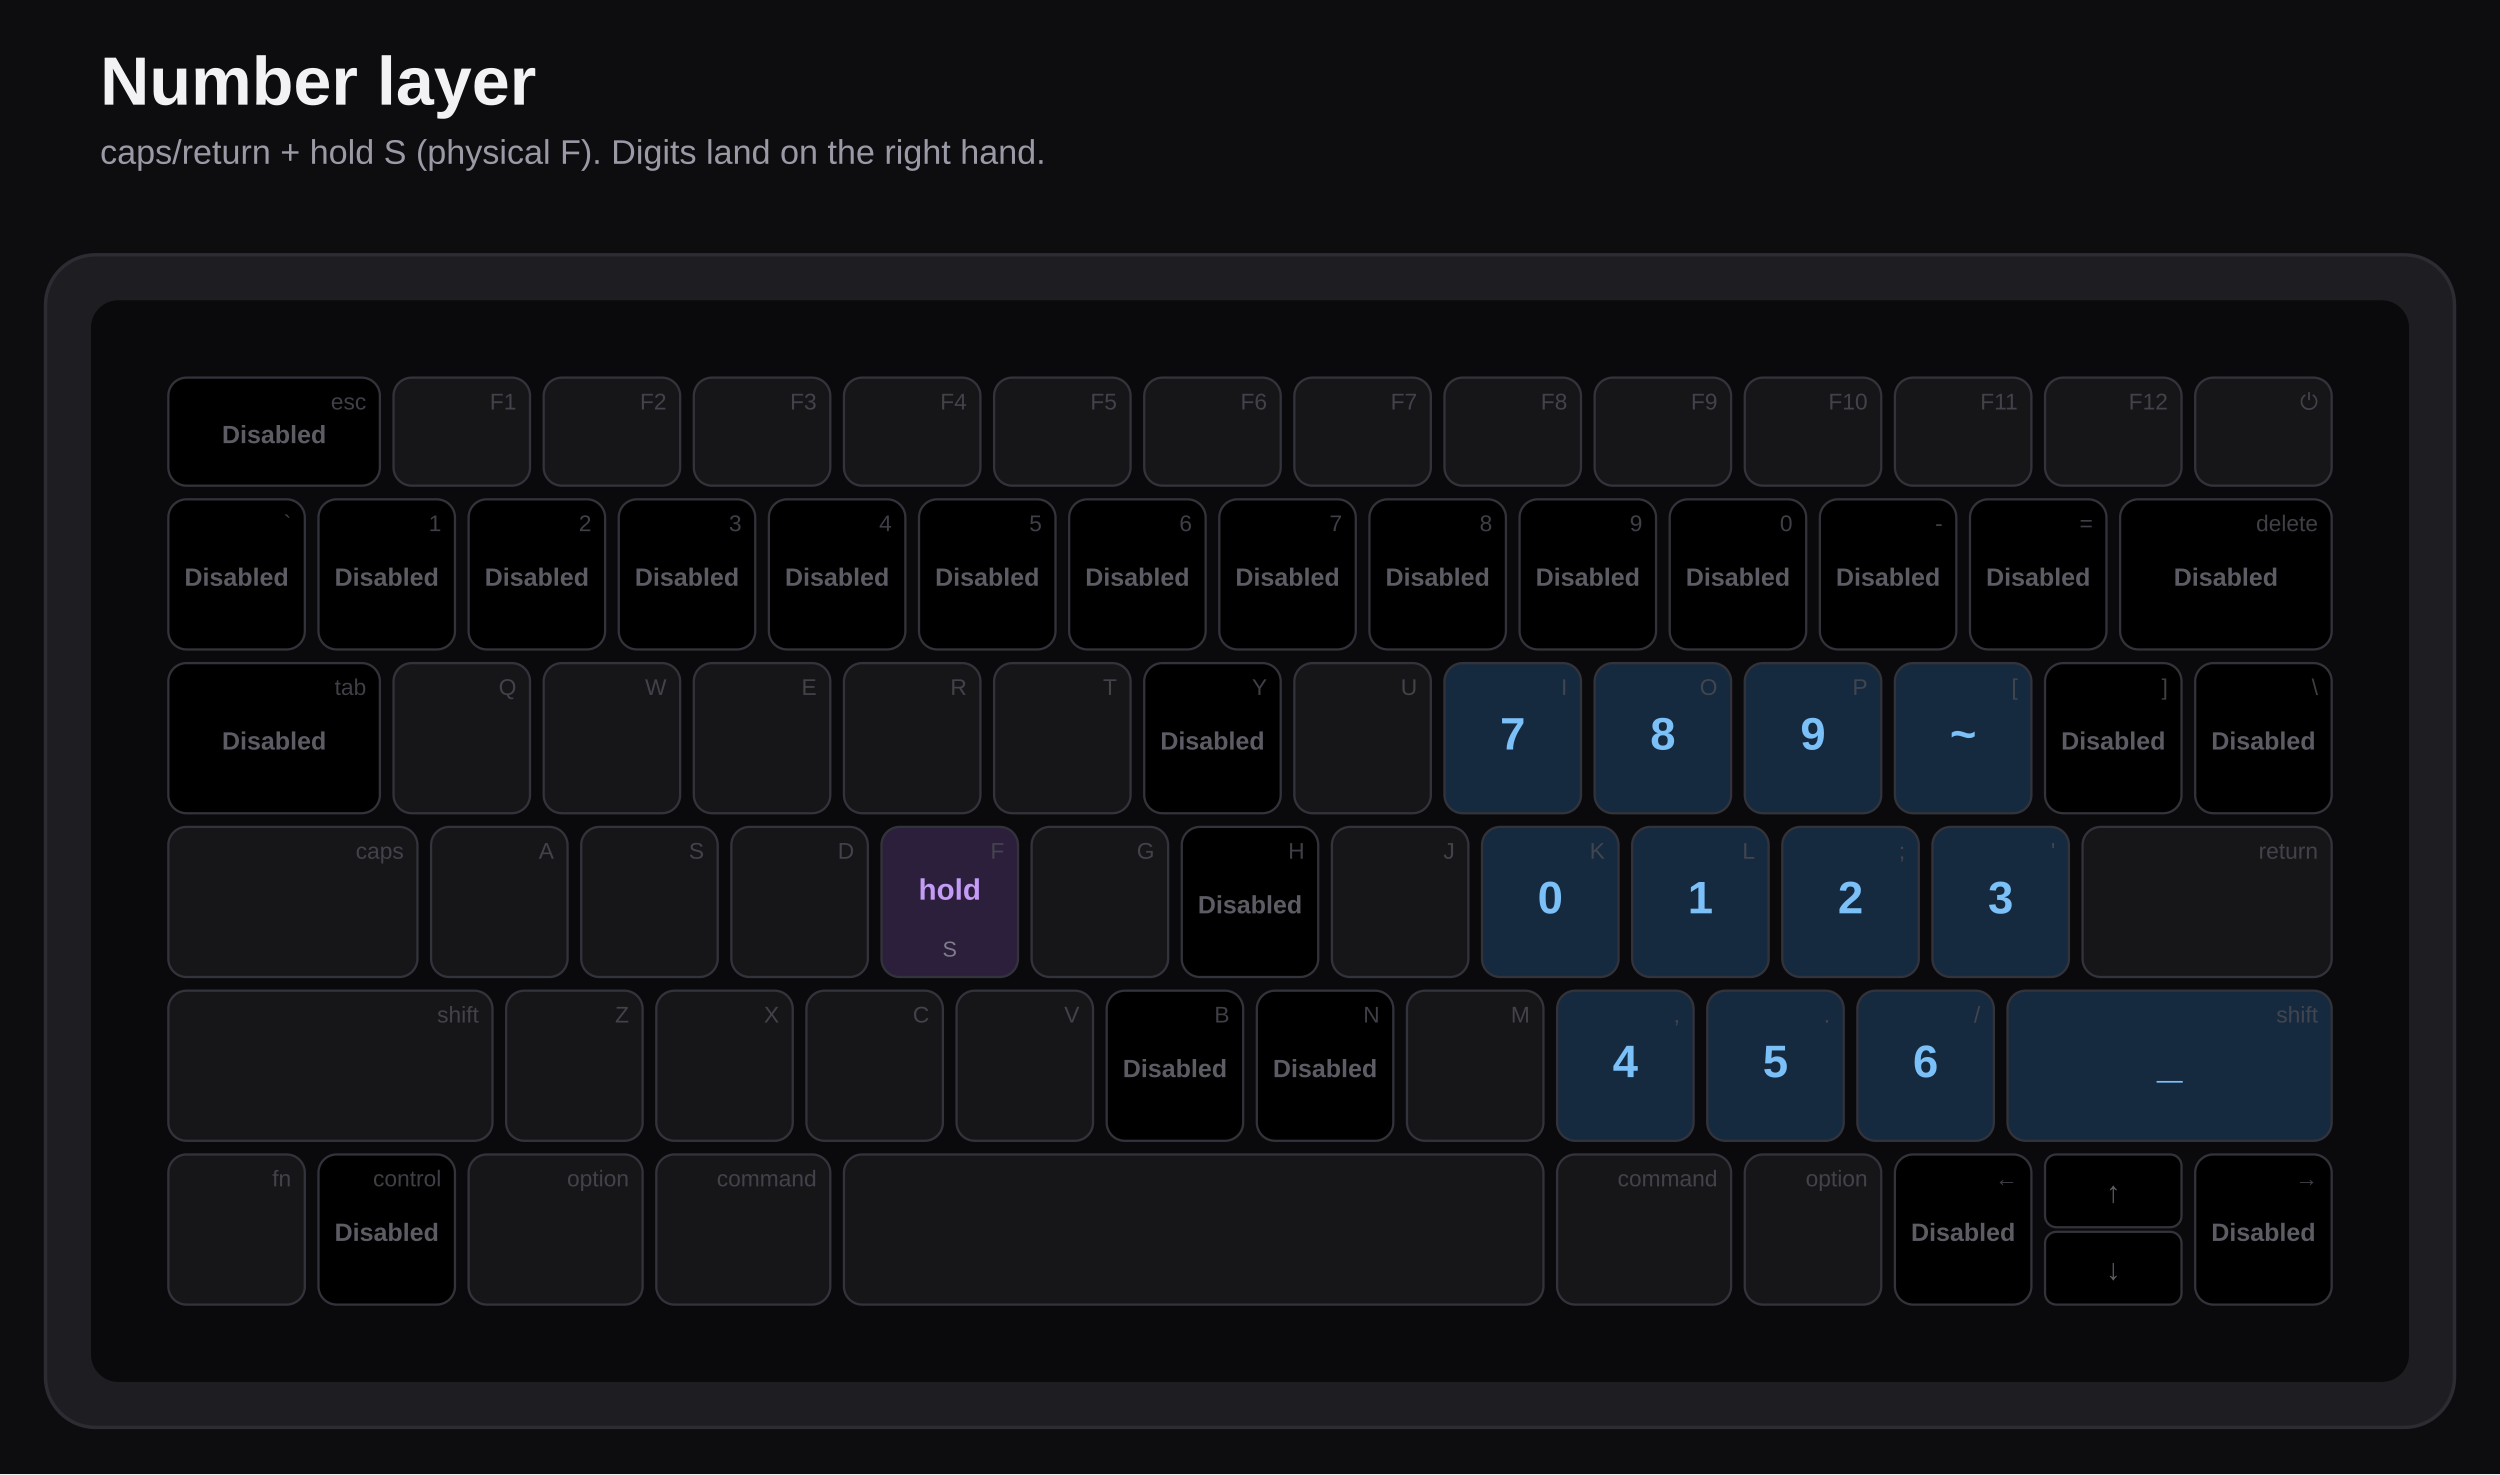
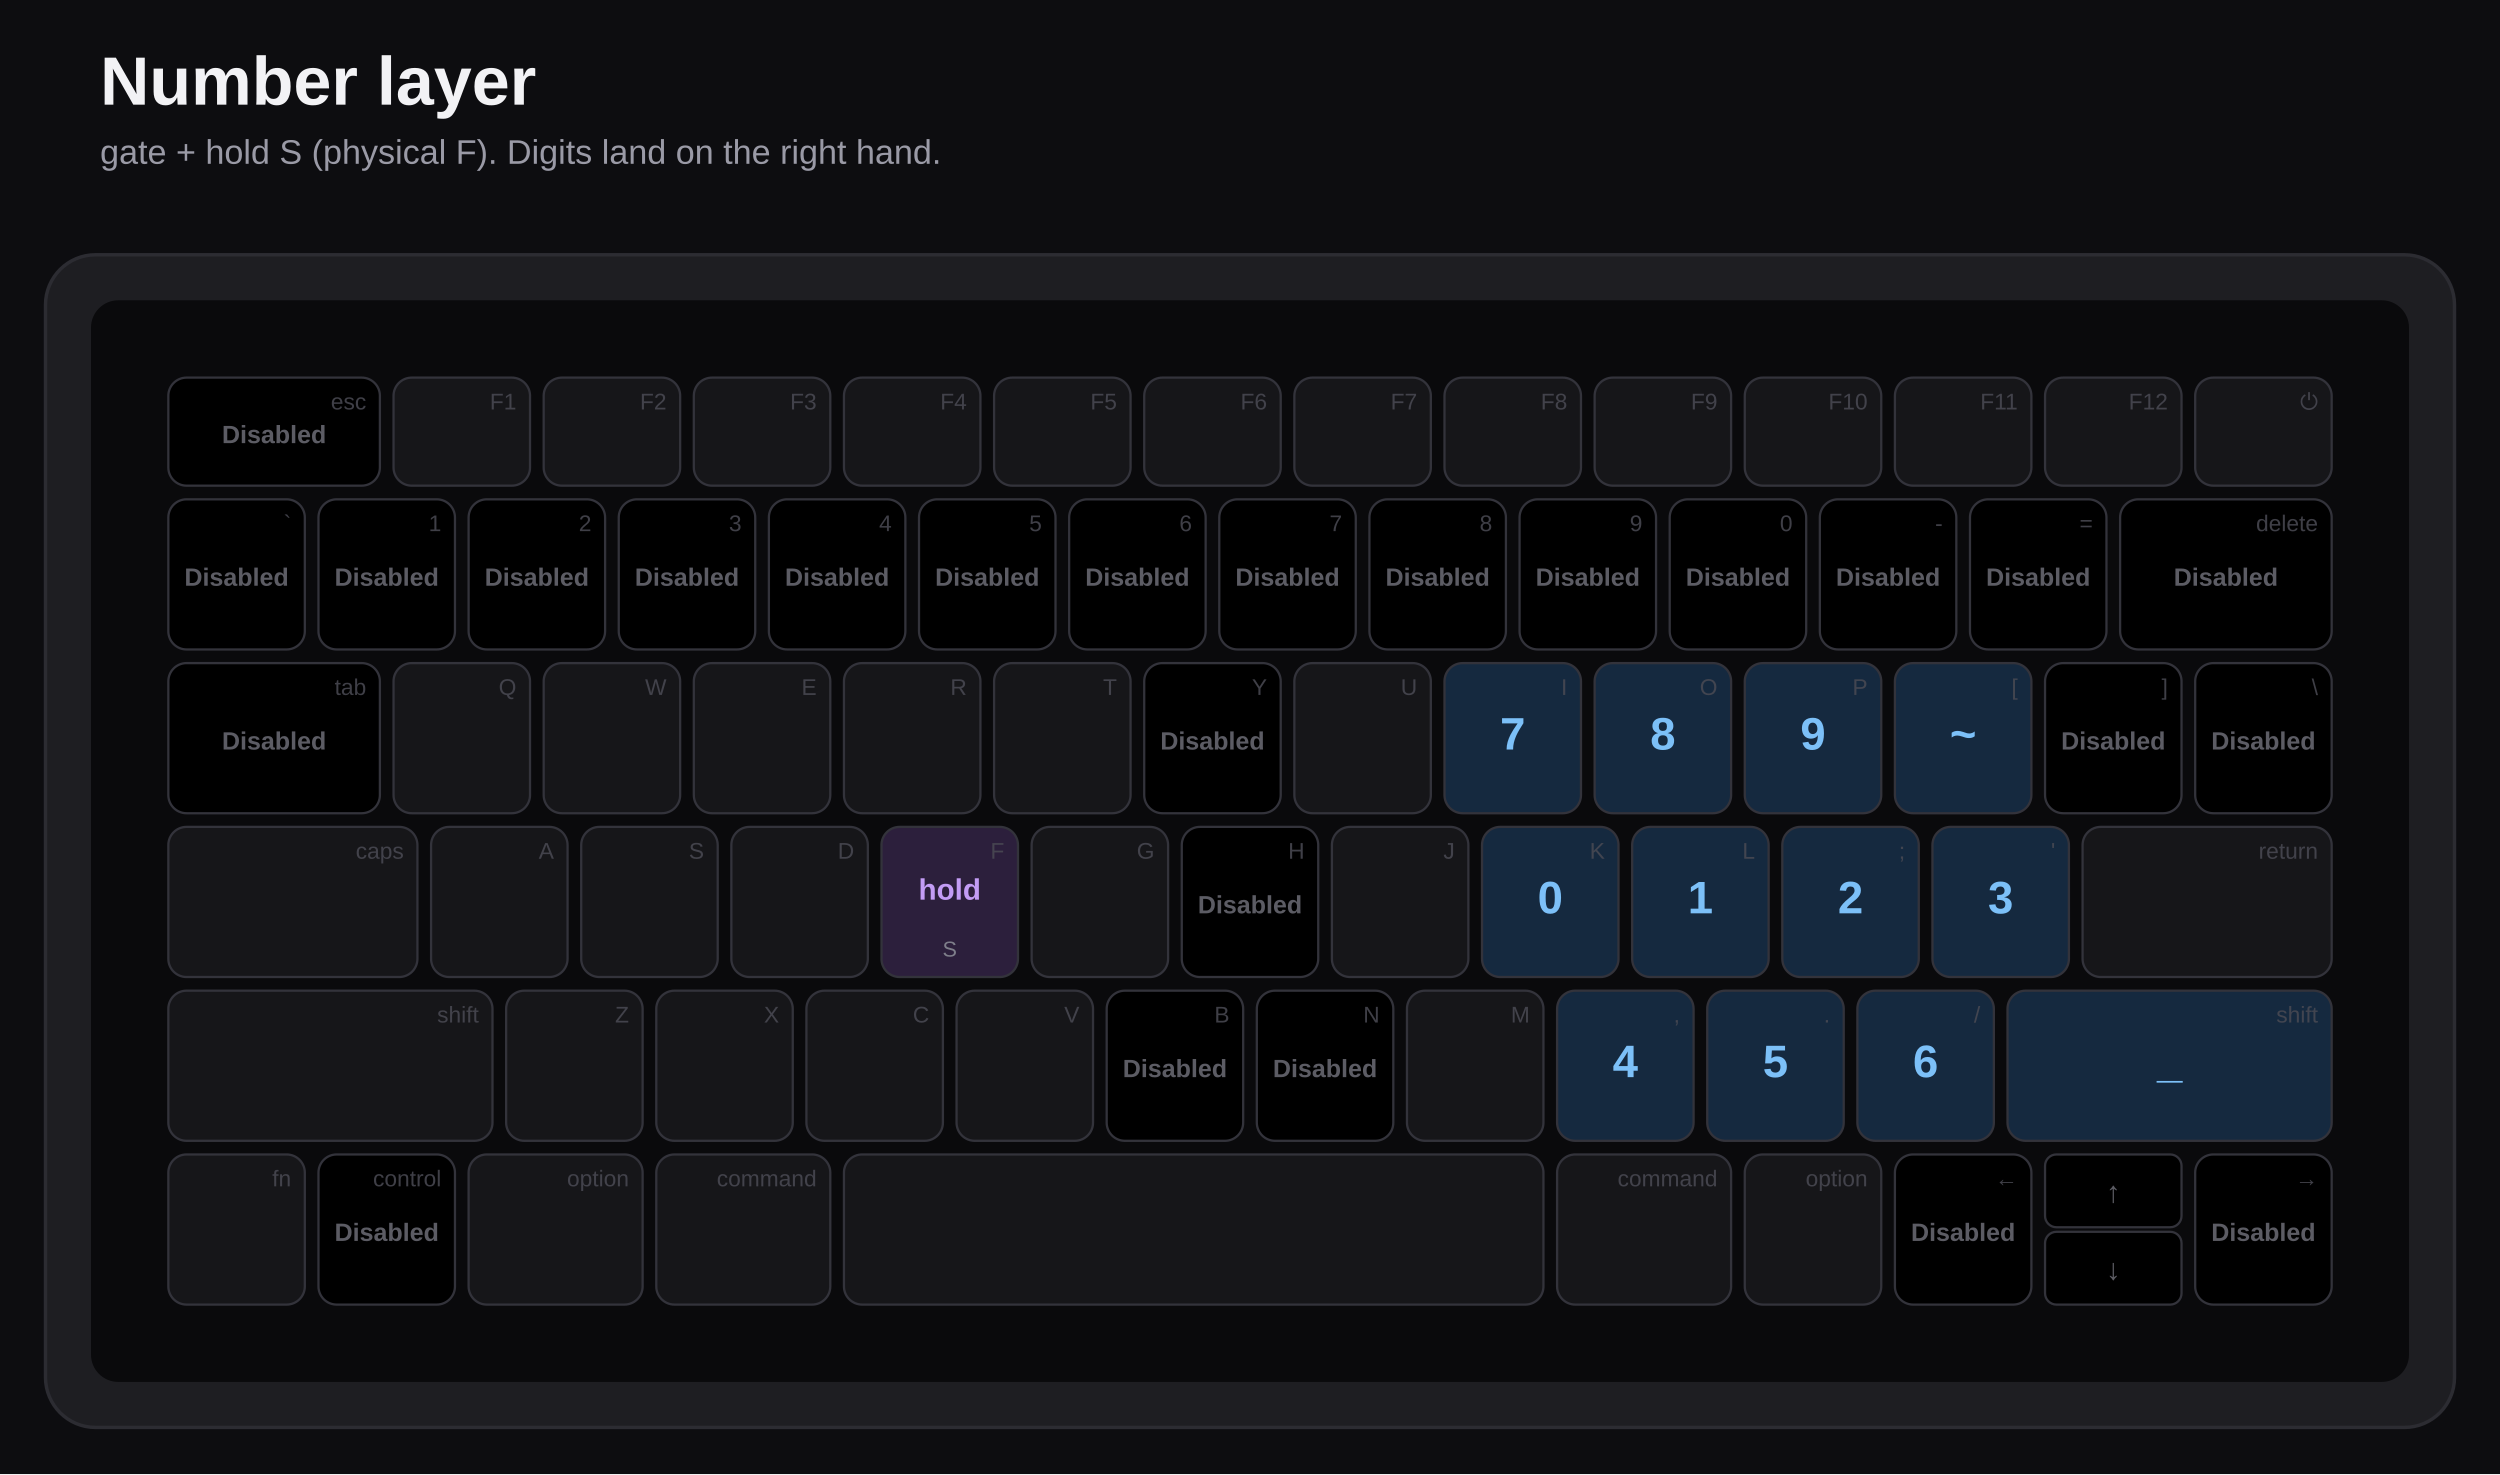
<svg xmlns="http://www.w3.org/2000/svg" width="1099" height="648" viewBox="0 0 1099 648" role="img" aria-label="Number layer layer of the splitmac">
  <rect width="1099" height="648" fill="#0d0d10" />
  <text x="44.0" y="46.0" fill="#f2f2f5" font-size="30" font-weight="700" text-anchor="start" opacity="1.0" font-family="-apple-system, BlinkMacSystemFont, 'SF Pro Text', 'Helvetica Neue', Arial, sans-serif">Number layer</text>
-   <text x="44.0" y="72.0" fill="#9a9aa6" font-size="15" font-weight="400" text-anchor="start" opacity="1.0" font-family="-apple-system, BlinkMacSystemFont, 'SF Pro Text', 'Helvetica Neue', Arial, sans-serif">caps/return + hold S (physical F). Digits land on the right hand.</text>
+   <text x="44.0" y="72.0" fill="#9a9aa6" font-size="15" font-weight="400" text-anchor="start" opacity="1.0" font-family="-apple-system, BlinkMacSystemFont, 'SF Pro Text', 'Helvetica Neue', Arial, sans-serif">gate + hold S (physical F). Digits land on the right hand.</text>
  <rect x="20.0" y="112.0" width="1059.0" height="515.5" rx="22" fill="#1e1e22" stroke="#2c2c32" stroke-width="1.5" />
  <rect x="40.0" y="132.0" width="1019.0" height="475.5" rx="12" fill="#0a0a0c" />
  <rect x="74.0" y="166.0" width="93.0" height="47.5" rx="8" fill="#000000" stroke="#33333b" stroke-width="1" />
  <text x="161.0" y="180.0" fill="#4a4a53" font-size="10" font-weight="500" text-anchor="end" opacity="0.85" font-family="-apple-system, BlinkMacSystemFont, 'SF Pro Text', 'Helvetica Neue', Arial, sans-serif">esc</text>
  <text x="120.5" y="194.8" fill="#5c5c64" font-size="11" font-weight="600" text-anchor="middle" opacity="1.0" font-family="-apple-system, BlinkMacSystemFont, 'SF Pro Text', 'Helvetica Neue', Arial, sans-serif">Disabled</text>
  <rect x="173.0" y="166.0" width="60.0" height="47.5" rx="8" fill="#161619" stroke="#33333b" stroke-width="1" />
  <text x="227.0" y="180.0" fill="#4a4a53" font-size="10" font-weight="500" text-anchor="end" opacity="0.85" font-family="-apple-system, BlinkMacSystemFont, 'SF Pro Text', 'Helvetica Neue', Arial, sans-serif">F1</text>
  <rect x="239.0" y="166.0" width="60.0" height="47.5" rx="8" fill="#161619" stroke="#33333b" stroke-width="1" />
  <text x="293.0" y="180.0" fill="#4a4a53" font-size="10" font-weight="500" text-anchor="end" opacity="0.85" font-family="-apple-system, BlinkMacSystemFont, 'SF Pro Text', 'Helvetica Neue', Arial, sans-serif">F2</text>
  <rect x="305.0" y="166.0" width="60.0" height="47.5" rx="8" fill="#161619" stroke="#33333b" stroke-width="1" />
  <text x="359.0" y="180.0" fill="#4a4a53" font-size="10" font-weight="500" text-anchor="end" opacity="0.85" font-family="-apple-system, BlinkMacSystemFont, 'SF Pro Text', 'Helvetica Neue', Arial, sans-serif">F3</text>
  <rect x="371.0" y="166.0" width="60.0" height="47.5" rx="8" fill="#161619" stroke="#33333b" stroke-width="1" />
  <text x="425.0" y="180.0" fill="#4a4a53" font-size="10" font-weight="500" text-anchor="end" opacity="0.85" font-family="-apple-system, BlinkMacSystemFont, 'SF Pro Text', 'Helvetica Neue', Arial, sans-serif">F4</text>
  <rect x="437.0" y="166.0" width="60.0" height="47.5" rx="8" fill="#161619" stroke="#33333b" stroke-width="1" />
  <text x="491.0" y="180.0" fill="#4a4a53" font-size="10" font-weight="500" text-anchor="end" opacity="0.85" font-family="-apple-system, BlinkMacSystemFont, 'SF Pro Text', 'Helvetica Neue', Arial, sans-serif">F5</text>
  <rect x="503.0" y="166.0" width="60.0" height="47.5" rx="8" fill="#161619" stroke="#33333b" stroke-width="1" />
  <text x="557.0" y="180.0" fill="#4a4a53" font-size="10" font-weight="500" text-anchor="end" opacity="0.85" font-family="-apple-system, BlinkMacSystemFont, 'SF Pro Text', 'Helvetica Neue', Arial, sans-serif">F6</text>
  <rect x="569.0" y="166.0" width="60.0" height="47.5" rx="8" fill="#161619" stroke="#33333b" stroke-width="1" />
  <text x="623.0" y="180.0" fill="#4a4a53" font-size="10" font-weight="500" text-anchor="end" opacity="0.85" font-family="-apple-system, BlinkMacSystemFont, 'SF Pro Text', 'Helvetica Neue', Arial, sans-serif">F7</text>
  <rect x="635.0" y="166.0" width="60.0" height="47.5" rx="8" fill="#161619" stroke="#33333b" stroke-width="1" />
  <text x="689.0" y="180.0" fill="#4a4a53" font-size="10" font-weight="500" text-anchor="end" opacity="0.85" font-family="-apple-system, BlinkMacSystemFont, 'SF Pro Text', 'Helvetica Neue', Arial, sans-serif">F8</text>
  <rect x="701.0" y="166.0" width="60.0" height="47.5" rx="8" fill="#161619" stroke="#33333b" stroke-width="1" />
  <text x="755.0" y="180.0" fill="#4a4a53" font-size="10" font-weight="500" text-anchor="end" opacity="0.85" font-family="-apple-system, BlinkMacSystemFont, 'SF Pro Text', 'Helvetica Neue', Arial, sans-serif">F9</text>
  <rect x="767.0" y="166.0" width="60.0" height="47.5" rx="8" fill="#161619" stroke="#33333b" stroke-width="1" />
  <text x="821.0" y="180.0" fill="#4a4a53" font-size="10" font-weight="500" text-anchor="end" opacity="0.85" font-family="-apple-system, BlinkMacSystemFont, 'SF Pro Text', 'Helvetica Neue', Arial, sans-serif">F10</text>
  <rect x="833.0" y="166.0" width="60.0" height="47.5" rx="8" fill="#161619" stroke="#33333b" stroke-width="1" />
  <text x="887.0" y="180.0" fill="#4a4a53" font-size="10" font-weight="500" text-anchor="end" opacity="0.85" font-family="-apple-system, BlinkMacSystemFont, 'SF Pro Text', 'Helvetica Neue', Arial, sans-serif">F11</text>
  <rect x="899.0" y="166.0" width="60.0" height="47.5" rx="8" fill="#161619" stroke="#33333b" stroke-width="1" />
  <text x="953.0" y="180.0" fill="#4a4a53" font-size="10" font-weight="500" text-anchor="end" opacity="0.85" font-family="-apple-system, BlinkMacSystemFont, 'SF Pro Text', 'Helvetica Neue', Arial, sans-serif">F12</text>
  <rect x="965.0" y="166.0" width="60.0" height="47.5" rx="8" fill="#161619" stroke="#33333b" stroke-width="1" />
  <text x="1019.0" y="180.0" fill="#4a4a53" font-size="10" font-weight="500" text-anchor="end" opacity="0.85" font-family="-apple-system, BlinkMacSystemFont, 'SF Pro Text', 'Helvetica Neue', Arial, sans-serif">⏻</text>
  <rect x="74.0" y="219.5" width="60.0" height="66.0" rx="8" fill="#000000" stroke="#33333b" stroke-width="1" />
  <text x="128.0" y="233.5" fill="#4a4a53" font-size="10" font-weight="500" text-anchor="end" opacity="0.85" font-family="-apple-system, BlinkMacSystemFont, 'SF Pro Text', 'Helvetica Neue', Arial, sans-serif">`</text>
  <text x="104.0" y="257.5" fill="#5c5c64" font-size="11" font-weight="600" text-anchor="middle" opacity="1.0" font-family="-apple-system, BlinkMacSystemFont, 'SF Pro Text', 'Helvetica Neue', Arial, sans-serif">Disabled</text>
  <rect x="140.0" y="219.5" width="60.0" height="66.0" rx="8" fill="#000000" stroke="#33333b" stroke-width="1" />
  <text x="194.0" y="233.5" fill="#4a4a53" font-size="10" font-weight="500" text-anchor="end" opacity="0.85" font-family="-apple-system, BlinkMacSystemFont, 'SF Pro Text', 'Helvetica Neue', Arial, sans-serif">1</text>
  <text x="170.0" y="257.5" fill="#5c5c64" font-size="11" font-weight="600" text-anchor="middle" opacity="1.0" font-family="-apple-system, BlinkMacSystemFont, 'SF Pro Text', 'Helvetica Neue', Arial, sans-serif">Disabled</text>
  <rect x="206.0" y="219.5" width="60.0" height="66.0" rx="8" fill="#000000" stroke="#33333b" stroke-width="1" />
  <text x="260.0" y="233.5" fill="#4a4a53" font-size="10" font-weight="500" text-anchor="end" opacity="0.85" font-family="-apple-system, BlinkMacSystemFont, 'SF Pro Text', 'Helvetica Neue', Arial, sans-serif">2</text>
  <text x="236.0" y="257.5" fill="#5c5c64" font-size="11" font-weight="600" text-anchor="middle" opacity="1.0" font-family="-apple-system, BlinkMacSystemFont, 'SF Pro Text', 'Helvetica Neue', Arial, sans-serif">Disabled</text>
  <rect x="272.0" y="219.5" width="60.0" height="66.0" rx="8" fill="#000000" stroke="#33333b" stroke-width="1" />
  <text x="326.0" y="233.5" fill="#4a4a53" font-size="10" font-weight="500" text-anchor="end" opacity="0.85" font-family="-apple-system, BlinkMacSystemFont, 'SF Pro Text', 'Helvetica Neue', Arial, sans-serif">3</text>
  <text x="302.0" y="257.5" fill="#5c5c64" font-size="11" font-weight="600" text-anchor="middle" opacity="1.0" font-family="-apple-system, BlinkMacSystemFont, 'SF Pro Text', 'Helvetica Neue', Arial, sans-serif">Disabled</text>
  <rect x="338.0" y="219.5" width="60.0" height="66.0" rx="8" fill="#000000" stroke="#33333b" stroke-width="1" />
  <text x="392.0" y="233.5" fill="#4a4a53" font-size="10" font-weight="500" text-anchor="end" opacity="0.85" font-family="-apple-system, BlinkMacSystemFont, 'SF Pro Text', 'Helvetica Neue', Arial, sans-serif">4</text>
  <text x="368.0" y="257.5" fill="#5c5c64" font-size="11" font-weight="600" text-anchor="middle" opacity="1.0" font-family="-apple-system, BlinkMacSystemFont, 'SF Pro Text', 'Helvetica Neue', Arial, sans-serif">Disabled</text>
  <rect x="404.0" y="219.5" width="60.0" height="66.0" rx="8" fill="#000000" stroke="#33333b" stroke-width="1" />
  <text x="458.0" y="233.5" fill="#4a4a53" font-size="10" font-weight="500" text-anchor="end" opacity="0.85" font-family="-apple-system, BlinkMacSystemFont, 'SF Pro Text', 'Helvetica Neue', Arial, sans-serif">5</text>
  <text x="434.0" y="257.5" fill="#5c5c64" font-size="11" font-weight="600" text-anchor="middle" opacity="1.0" font-family="-apple-system, BlinkMacSystemFont, 'SF Pro Text', 'Helvetica Neue', Arial, sans-serif">Disabled</text>
  <rect x="470.0" y="219.5" width="60.0" height="66.0" rx="8" fill="#000000" stroke="#33333b" stroke-width="1" />
  <text x="524.0" y="233.5" fill="#4a4a53" font-size="10" font-weight="500" text-anchor="end" opacity="0.85" font-family="-apple-system, BlinkMacSystemFont, 'SF Pro Text', 'Helvetica Neue', Arial, sans-serif">6</text>
  <text x="500.0" y="257.5" fill="#5c5c64" font-size="11" font-weight="600" text-anchor="middle" opacity="1.0" font-family="-apple-system, BlinkMacSystemFont, 'SF Pro Text', 'Helvetica Neue', Arial, sans-serif">Disabled</text>
  <rect x="536.0" y="219.5" width="60.0" height="66.0" rx="8" fill="#000000" stroke="#33333b" stroke-width="1" />
  <text x="590.0" y="233.5" fill="#4a4a53" font-size="10" font-weight="500" text-anchor="end" opacity="0.85" font-family="-apple-system, BlinkMacSystemFont, 'SF Pro Text', 'Helvetica Neue', Arial, sans-serif">7</text>
  <text x="566.0" y="257.5" fill="#5c5c64" font-size="11" font-weight="600" text-anchor="middle" opacity="1.0" font-family="-apple-system, BlinkMacSystemFont, 'SF Pro Text', 'Helvetica Neue', Arial, sans-serif">Disabled</text>
  <rect x="602.0" y="219.5" width="60.0" height="66.0" rx="8" fill="#000000" stroke="#33333b" stroke-width="1" />
  <text x="656.0" y="233.5" fill="#4a4a53" font-size="10" font-weight="500" text-anchor="end" opacity="0.85" font-family="-apple-system, BlinkMacSystemFont, 'SF Pro Text', 'Helvetica Neue', Arial, sans-serif">8</text>
  <text x="632.0" y="257.5" fill="#5c5c64" font-size="11" font-weight="600" text-anchor="middle" opacity="1.0" font-family="-apple-system, BlinkMacSystemFont, 'SF Pro Text', 'Helvetica Neue', Arial, sans-serif">Disabled</text>
  <rect x="668.0" y="219.5" width="60.0" height="66.0" rx="8" fill="#000000" stroke="#33333b" stroke-width="1" />
  <text x="722.0" y="233.5" fill="#4a4a53" font-size="10" font-weight="500" text-anchor="end" opacity="0.85" font-family="-apple-system, BlinkMacSystemFont, 'SF Pro Text', 'Helvetica Neue', Arial, sans-serif">9</text>
  <text x="698.0" y="257.5" fill="#5c5c64" font-size="11" font-weight="600" text-anchor="middle" opacity="1.0" font-family="-apple-system, BlinkMacSystemFont, 'SF Pro Text', 'Helvetica Neue', Arial, sans-serif">Disabled</text>
  <rect x="734.0" y="219.5" width="60.0" height="66.0" rx="8" fill="#000000" stroke="#33333b" stroke-width="1" />
  <text x="788.0" y="233.5" fill="#4a4a53" font-size="10" font-weight="500" text-anchor="end" opacity="0.85" font-family="-apple-system, BlinkMacSystemFont, 'SF Pro Text', 'Helvetica Neue', Arial, sans-serif">0</text>
  <text x="764.0" y="257.5" fill="#5c5c64" font-size="11" font-weight="600" text-anchor="middle" opacity="1.0" font-family="-apple-system, BlinkMacSystemFont, 'SF Pro Text', 'Helvetica Neue', Arial, sans-serif">Disabled</text>
  <rect x="800.0" y="219.5" width="60.0" height="66.0" rx="8" fill="#000000" stroke="#33333b" stroke-width="1" />
  <text x="854.0" y="233.5" fill="#4a4a53" font-size="10" font-weight="500" text-anchor="end" opacity="0.85" font-family="-apple-system, BlinkMacSystemFont, 'SF Pro Text', 'Helvetica Neue', Arial, sans-serif">-</text>
  <text x="830.0" y="257.5" fill="#5c5c64" font-size="11" font-weight="600" text-anchor="middle" opacity="1.0" font-family="-apple-system, BlinkMacSystemFont, 'SF Pro Text', 'Helvetica Neue', Arial, sans-serif">Disabled</text>
  <rect x="866.0" y="219.5" width="60.0" height="66.0" rx="8" fill="#000000" stroke="#33333b" stroke-width="1" />
  <text x="920.0" y="233.5" fill="#4a4a53" font-size="10" font-weight="500" text-anchor="end" opacity="0.85" font-family="-apple-system, BlinkMacSystemFont, 'SF Pro Text', 'Helvetica Neue', Arial, sans-serif">=</text>
  <text x="896.0" y="257.5" fill="#5c5c64" font-size="11" font-weight="600" text-anchor="middle" opacity="1.0" font-family="-apple-system, BlinkMacSystemFont, 'SF Pro Text', 'Helvetica Neue', Arial, sans-serif">Disabled</text>
  <rect x="932.0" y="219.5" width="93.0" height="66.0" rx="8" fill="#000000" stroke="#33333b" stroke-width="1" />
  <text x="1019.0" y="233.5" fill="#4a4a53" font-size="10" font-weight="500" text-anchor="end" opacity="0.85" font-family="-apple-system, BlinkMacSystemFont, 'SF Pro Text', 'Helvetica Neue', Arial, sans-serif">delete</text>
  <text x="978.5" y="257.5" fill="#5c5c64" font-size="11" font-weight="600" text-anchor="middle" opacity="1.0" font-family="-apple-system, BlinkMacSystemFont, 'SF Pro Text', 'Helvetica Neue', Arial, sans-serif">Disabled</text>
  <rect x="74.0" y="291.5" width="93.0" height="66.0" rx="8" fill="#000000" stroke="#33333b" stroke-width="1" />
  <text x="161.0" y="305.5" fill="#4a4a53" font-size="10" font-weight="500" text-anchor="end" opacity="0.85" font-family="-apple-system, BlinkMacSystemFont, 'SF Pro Text', 'Helvetica Neue', Arial, sans-serif">tab</text>
  <text x="120.5" y="329.5" fill="#5c5c64" font-size="11" font-weight="600" text-anchor="middle" opacity="1.0" font-family="-apple-system, BlinkMacSystemFont, 'SF Pro Text', 'Helvetica Neue', Arial, sans-serif">Disabled</text>
  <rect x="173.0" y="291.5" width="60.0" height="66.0" rx="8" fill="#161619" stroke="#33333b" stroke-width="1" />
  <text x="227.0" y="305.5" fill="#4a4a53" font-size="10" font-weight="500" text-anchor="end" opacity="0.85" font-family="-apple-system, BlinkMacSystemFont, 'SF Pro Text', 'Helvetica Neue', Arial, sans-serif">Q</text>
  <rect x="239.0" y="291.5" width="60.0" height="66.0" rx="8" fill="#161619" stroke="#33333b" stroke-width="1" />
  <text x="293.0" y="305.5" fill="#4a4a53" font-size="10" font-weight="500" text-anchor="end" opacity="0.85" font-family="-apple-system, BlinkMacSystemFont, 'SF Pro Text', 'Helvetica Neue', Arial, sans-serif">W</text>
  <rect x="305.0" y="291.5" width="60.0" height="66.0" rx="8" fill="#161619" stroke="#33333b" stroke-width="1" />
  <text x="359.0" y="305.5" fill="#4a4a53" font-size="10" font-weight="500" text-anchor="end" opacity="0.85" font-family="-apple-system, BlinkMacSystemFont, 'SF Pro Text', 'Helvetica Neue', Arial, sans-serif">E</text>
  <rect x="371.0" y="291.5" width="60.0" height="66.0" rx="8" fill="#161619" stroke="#33333b" stroke-width="1" />
  <text x="425.0" y="305.5" fill="#4a4a53" font-size="10" font-weight="500" text-anchor="end" opacity="0.85" font-family="-apple-system, BlinkMacSystemFont, 'SF Pro Text', 'Helvetica Neue', Arial, sans-serif">R</text>
  <rect x="437.0" y="291.5" width="60.0" height="66.0" rx="8" fill="#161619" stroke="#33333b" stroke-width="1" />
  <text x="491.0" y="305.5" fill="#4a4a53" font-size="10" font-weight="500" text-anchor="end" opacity="0.85" font-family="-apple-system, BlinkMacSystemFont, 'SF Pro Text', 'Helvetica Neue', Arial, sans-serif">T</text>
  <rect x="503.0" y="291.5" width="60.0" height="66.0" rx="8" fill="#000000" stroke="#33333b" stroke-width="1" />
  <text x="557.0" y="305.5" fill="#4a4a53" font-size="10" font-weight="500" text-anchor="end" opacity="0.85" font-family="-apple-system, BlinkMacSystemFont, 'SF Pro Text', 'Helvetica Neue', Arial, sans-serif">Y</text>
  <text x="533.0" y="329.5" fill="#5c5c64" font-size="11" font-weight="600" text-anchor="middle" opacity="1.0" font-family="-apple-system, BlinkMacSystemFont, 'SF Pro Text', 'Helvetica Neue', Arial, sans-serif">Disabled</text>
  <rect x="569.0" y="291.5" width="60.0" height="66.0" rx="8" fill="#161619" stroke="#33333b" stroke-width="1" />
  <text x="623.0" y="305.5" fill="#4a4a53" font-size="10" font-weight="500" text-anchor="end" opacity="0.85" font-family="-apple-system, BlinkMacSystemFont, 'SF Pro Text', 'Helvetica Neue', Arial, sans-serif">U</text>
  <rect x="635.0" y="291.5" width="60.0" height="66.0" rx="8" fill="#15293f" stroke="#33333b" stroke-width="1" />
  <text x="689.0" y="305.5" fill="#4a4a53" font-size="10" font-weight="500" text-anchor="end" opacity="0.85" font-family="-apple-system, BlinkMacSystemFont, 'SF Pro Text', 'Helvetica Neue', Arial, sans-serif">I</text>
  <text x="665.0" y="329.5" fill="#7cc0f8" font-size="20" font-weight="700" text-anchor="middle" opacity="1.0" font-family="-apple-system, BlinkMacSystemFont, 'SF Pro Text', 'Helvetica Neue', Arial, sans-serif">7</text>
  <rect x="701.0" y="291.5" width="60.0" height="66.0" rx="8" fill="#15293f" stroke="#33333b" stroke-width="1" />
  <text x="755.0" y="305.5" fill="#4a4a53" font-size="10" font-weight="500" text-anchor="end" opacity="0.85" font-family="-apple-system, BlinkMacSystemFont, 'SF Pro Text', 'Helvetica Neue', Arial, sans-serif">O</text>
  <text x="731.0" y="329.5" fill="#7cc0f8" font-size="20" font-weight="700" text-anchor="middle" opacity="1.0" font-family="-apple-system, BlinkMacSystemFont, 'SF Pro Text', 'Helvetica Neue', Arial, sans-serif">8</text>
  <rect x="767.0" y="291.5" width="60.0" height="66.0" rx="8" fill="#15293f" stroke="#33333b" stroke-width="1" />
  <text x="821.0" y="305.5" fill="#4a4a53" font-size="10" font-weight="500" text-anchor="end" opacity="0.85" font-family="-apple-system, BlinkMacSystemFont, 'SF Pro Text', 'Helvetica Neue', Arial, sans-serif">P</text>
  <text x="797.0" y="329.5" fill="#7cc0f8" font-size="20" font-weight="700" text-anchor="middle" opacity="1.0" font-family="-apple-system, BlinkMacSystemFont, 'SF Pro Text', 'Helvetica Neue', Arial, sans-serif">9</text>
  <rect x="833.0" y="291.5" width="60.0" height="66.0" rx="8" fill="#15293f" stroke="#33333b" stroke-width="1" />
  <text x="887.0" y="305.5" fill="#4a4a53" font-size="10" font-weight="500" text-anchor="end" opacity="0.85" font-family="-apple-system, BlinkMacSystemFont, 'SF Pro Text', 'Helvetica Neue', Arial, sans-serif">[</text>
  <text x="863.0" y="329.5" fill="#7cc0f8" font-size="20" font-weight="700" text-anchor="middle" opacity="1.0" font-family="-apple-system, BlinkMacSystemFont, 'SF Pro Text', 'Helvetica Neue', Arial, sans-serif">~</text>
  <rect x="899.0" y="291.5" width="60.0" height="66.0" rx="8" fill="#000000" stroke="#33333b" stroke-width="1" />
  <text x="953.0" y="305.5" fill="#4a4a53" font-size="10" font-weight="500" text-anchor="end" opacity="0.85" font-family="-apple-system, BlinkMacSystemFont, 'SF Pro Text', 'Helvetica Neue', Arial, sans-serif">]</text>
  <text x="929.0" y="329.5" fill="#5c5c64" font-size="11" font-weight="600" text-anchor="middle" opacity="1.0" font-family="-apple-system, BlinkMacSystemFont, 'SF Pro Text', 'Helvetica Neue', Arial, sans-serif">Disabled</text>
  <rect x="965.0" y="291.5" width="60.0" height="66.0" rx="8" fill="#000000" stroke="#33333b" stroke-width="1" />
  <text x="1019.0" y="305.5" fill="#4a4a53" font-size="10" font-weight="500" text-anchor="end" opacity="0.85" font-family="-apple-system, BlinkMacSystemFont, 'SF Pro Text', 'Helvetica Neue', Arial, sans-serif">\</text>
  <text x="995.0" y="329.5" fill="#5c5c64" font-size="11" font-weight="600" text-anchor="middle" opacity="1.0" font-family="-apple-system, BlinkMacSystemFont, 'SF Pro Text', 'Helvetica Neue', Arial, sans-serif">Disabled</text>
  <rect x="74.0" y="363.5" width="109.5" height="66.0" rx="8" fill="#161619" stroke="#33333b" stroke-width="1" />
  <text x="177.5" y="377.5" fill="#4a4a53" font-size="10" font-weight="500" text-anchor="end" opacity="0.85" font-family="-apple-system, BlinkMacSystemFont, 'SF Pro Text', 'Helvetica Neue', Arial, sans-serif">caps</text>
  <rect x="189.5" y="363.5" width="60.0" height="66.0" rx="8" fill="#161619" stroke="#33333b" stroke-width="1" />
  <text x="243.5" y="377.5" fill="#4a4a53" font-size="10" font-weight="500" text-anchor="end" opacity="0.85" font-family="-apple-system, BlinkMacSystemFont, 'SF Pro Text', 'Helvetica Neue', Arial, sans-serif">A</text>
  <rect x="255.5" y="363.5" width="60.0" height="66.0" rx="8" fill="#161619" stroke="#33333b" stroke-width="1" />
  <text x="309.5" y="377.5" fill="#4a4a53" font-size="10" font-weight="500" text-anchor="end" opacity="0.85" font-family="-apple-system, BlinkMacSystemFont, 'SF Pro Text', 'Helvetica Neue', Arial, sans-serif">S</text>
  <rect x="321.5" y="363.5" width="60.0" height="66.0" rx="8" fill="#161619" stroke="#33333b" stroke-width="1" />
  <text x="375.5" y="377.5" fill="#4a4a53" font-size="10" font-weight="500" text-anchor="end" opacity="0.85" font-family="-apple-system, BlinkMacSystemFont, 'SF Pro Text', 'Helvetica Neue', Arial, sans-serif">D</text>
  <rect x="387.5" y="363.5" width="60.0" height="66.0" rx="8" fill="#2c1f3c" stroke="#33333b" stroke-width="1" />
  <text x="441.5" y="377.5" fill="#4a4a53" font-size="10" font-weight="500" text-anchor="end" opacity="0.85" font-family="-apple-system, BlinkMacSystemFont, 'SF Pro Text', 'Helvetica Neue', Arial, sans-serif">F</text>
  <text x="417.5" y="395.5" fill="#c39cf5" font-size="13" font-weight="600" text-anchor="middle" opacity="1.0" font-family="-apple-system, BlinkMacSystemFont, 'SF Pro Text', 'Helvetica Neue', Arial, sans-serif">hold</text>
  <text x="417.5" y="420.5" fill="#7e7e8a" font-size="9.5" font-weight="500" text-anchor="middle" opacity="1.0" font-family="-apple-system, BlinkMacSystemFont, 'SF Pro Text', 'Helvetica Neue', Arial, sans-serif">S</text>
  <rect x="453.5" y="363.5" width="60.0" height="66.0" rx="8" fill="#161619" stroke="#33333b" stroke-width="1" />
  <text x="507.5" y="377.5" fill="#4a4a53" font-size="10" font-weight="500" text-anchor="end" opacity="0.85" font-family="-apple-system, BlinkMacSystemFont, 'SF Pro Text', 'Helvetica Neue', Arial, sans-serif">G</text>
  <rect x="519.5" y="363.5" width="60.0" height="66.0" rx="8" fill="#000000" stroke="#33333b" stroke-width="1" />
  <text x="573.5" y="377.5" fill="#4a4a53" font-size="10" font-weight="500" text-anchor="end" opacity="0.85" font-family="-apple-system, BlinkMacSystemFont, 'SF Pro Text', 'Helvetica Neue', Arial, sans-serif">H</text>
  <text x="549.5" y="401.5" fill="#5c5c64" font-size="11" font-weight="600" text-anchor="middle" opacity="1.0" font-family="-apple-system, BlinkMacSystemFont, 'SF Pro Text', 'Helvetica Neue', Arial, sans-serif">Disabled</text>
  <rect x="585.5" y="363.5" width="60.0" height="66.0" rx="8" fill="#161619" stroke="#33333b" stroke-width="1" />
  <text x="639.5" y="377.5" fill="#4a4a53" font-size="10" font-weight="500" text-anchor="end" opacity="0.85" font-family="-apple-system, BlinkMacSystemFont, 'SF Pro Text', 'Helvetica Neue', Arial, sans-serif">J</text>
  <rect x="651.5" y="363.5" width="60.0" height="66.0" rx="8" fill="#15293f" stroke="#33333b" stroke-width="1" />
  <text x="705.5" y="377.5" fill="#4a4a53" font-size="10" font-weight="500" text-anchor="end" opacity="0.85" font-family="-apple-system, BlinkMacSystemFont, 'SF Pro Text', 'Helvetica Neue', Arial, sans-serif">K</text>
  <text x="681.5" y="401.5" fill="#7cc0f8" font-size="20" font-weight="700" text-anchor="middle" opacity="1.0" font-family="-apple-system, BlinkMacSystemFont, 'SF Pro Text', 'Helvetica Neue', Arial, sans-serif">0</text>
  <rect x="717.5" y="363.5" width="60.0" height="66.0" rx="8" fill="#15293f" stroke="#33333b" stroke-width="1" />
  <text x="771.5" y="377.5" fill="#4a4a53" font-size="10" font-weight="500" text-anchor="end" opacity="0.85" font-family="-apple-system, BlinkMacSystemFont, 'SF Pro Text', 'Helvetica Neue', Arial, sans-serif">L</text>
  <text x="747.5" y="401.5" fill="#7cc0f8" font-size="20" font-weight="700" text-anchor="middle" opacity="1.0" font-family="-apple-system, BlinkMacSystemFont, 'SF Pro Text', 'Helvetica Neue', Arial, sans-serif">1</text>
  <rect x="783.5" y="363.5" width="60.0" height="66.0" rx="8" fill="#15293f" stroke="#33333b" stroke-width="1" />
  <text x="837.5" y="377.5" fill="#4a4a53" font-size="10" font-weight="500" text-anchor="end" opacity="0.85" font-family="-apple-system, BlinkMacSystemFont, 'SF Pro Text', 'Helvetica Neue', Arial, sans-serif">;</text>
  <text x="813.5" y="401.5" fill="#7cc0f8" font-size="20" font-weight="700" text-anchor="middle" opacity="1.0" font-family="-apple-system, BlinkMacSystemFont, 'SF Pro Text', 'Helvetica Neue', Arial, sans-serif">2</text>
  <rect x="849.5" y="363.5" width="60.0" height="66.0" rx="8" fill="#15293f" stroke="#33333b" stroke-width="1" />
  <text x="903.5" y="377.5" fill="#4a4a53" font-size="10" font-weight="500" text-anchor="end" opacity="0.85" font-family="-apple-system, BlinkMacSystemFont, 'SF Pro Text', 'Helvetica Neue', Arial, sans-serif">'</text>
  <text x="879.5" y="401.5" fill="#7cc0f8" font-size="20" font-weight="700" text-anchor="middle" opacity="1.0" font-family="-apple-system, BlinkMacSystemFont, 'SF Pro Text', 'Helvetica Neue', Arial, sans-serif">3</text>
  <rect x="915.5" y="363.5" width="109.5" height="66.0" rx="8" fill="#161619" stroke="#33333b" stroke-width="1" />
  <text x="1019.0" y="377.5" fill="#4a4a53" font-size="10" font-weight="500" text-anchor="end" opacity="0.85" font-family="-apple-system, BlinkMacSystemFont, 'SF Pro Text', 'Helvetica Neue', Arial, sans-serif">return</text>
  <rect x="74.0" y="435.5" width="142.5" height="66.0" rx="8" fill="#161619" stroke="#33333b" stroke-width="1" />
  <text x="210.5" y="449.5" fill="#4a4a53" font-size="10" font-weight="500" text-anchor="end" opacity="0.85" font-family="-apple-system, BlinkMacSystemFont, 'SF Pro Text', 'Helvetica Neue', Arial, sans-serif">shift</text>
  <rect x="222.5" y="435.5" width="60.0" height="66.0" rx="8" fill="#161619" stroke="#33333b" stroke-width="1" />
  <text x="276.5" y="449.5" fill="#4a4a53" font-size="10" font-weight="500" text-anchor="end" opacity="0.85" font-family="-apple-system, BlinkMacSystemFont, 'SF Pro Text', 'Helvetica Neue', Arial, sans-serif">Z</text>
  <rect x="288.5" y="435.5" width="60.0" height="66.0" rx="8" fill="#161619" stroke="#33333b" stroke-width="1" />
  <text x="342.5" y="449.5" fill="#4a4a53" font-size="10" font-weight="500" text-anchor="end" opacity="0.85" font-family="-apple-system, BlinkMacSystemFont, 'SF Pro Text', 'Helvetica Neue', Arial, sans-serif">X</text>
  <rect x="354.5" y="435.5" width="60.0" height="66.0" rx="8" fill="#161619" stroke="#33333b" stroke-width="1" />
  <text x="408.5" y="449.5" fill="#4a4a53" font-size="10" font-weight="500" text-anchor="end" opacity="0.85" font-family="-apple-system, BlinkMacSystemFont, 'SF Pro Text', 'Helvetica Neue', Arial, sans-serif">C</text>
  <rect x="420.5" y="435.5" width="60.0" height="66.0" rx="8" fill="#161619" stroke="#33333b" stroke-width="1" />
  <text x="474.5" y="449.5" fill="#4a4a53" font-size="10" font-weight="500" text-anchor="end" opacity="0.85" font-family="-apple-system, BlinkMacSystemFont, 'SF Pro Text', 'Helvetica Neue', Arial, sans-serif">V</text>
  <rect x="486.5" y="435.5" width="60.0" height="66.0" rx="8" fill="#000000" stroke="#33333b" stroke-width="1" />
  <text x="540.5" y="449.5" fill="#4a4a53" font-size="10" font-weight="500" text-anchor="end" opacity="0.85" font-family="-apple-system, BlinkMacSystemFont, 'SF Pro Text', 'Helvetica Neue', Arial, sans-serif">B</text>
  <text x="516.5" y="473.5" fill="#5c5c64" font-size="11" font-weight="600" text-anchor="middle" opacity="1.0" font-family="-apple-system, BlinkMacSystemFont, 'SF Pro Text', 'Helvetica Neue', Arial, sans-serif">Disabled</text>
  <rect x="552.5" y="435.5" width="60.0" height="66.0" rx="8" fill="#000000" stroke="#33333b" stroke-width="1" />
  <text x="606.5" y="449.5" fill="#4a4a53" font-size="10" font-weight="500" text-anchor="end" opacity="0.85" font-family="-apple-system, BlinkMacSystemFont, 'SF Pro Text', 'Helvetica Neue', Arial, sans-serif">N</text>
  <text x="582.5" y="473.5" fill="#5c5c64" font-size="11" font-weight="600" text-anchor="middle" opacity="1.0" font-family="-apple-system, BlinkMacSystemFont, 'SF Pro Text', 'Helvetica Neue', Arial, sans-serif">Disabled</text>
  <rect x="618.5" y="435.5" width="60.0" height="66.0" rx="8" fill="#161619" stroke="#33333b" stroke-width="1" />
  <text x="672.5" y="449.5" fill="#4a4a53" font-size="10" font-weight="500" text-anchor="end" opacity="0.85" font-family="-apple-system, BlinkMacSystemFont, 'SF Pro Text', 'Helvetica Neue', Arial, sans-serif">M</text>
  <rect x="684.5" y="435.5" width="60.0" height="66.0" rx="8" fill="#15293f" stroke="#33333b" stroke-width="1" />
  <text x="738.5" y="449.5" fill="#4a4a53" font-size="10" font-weight="500" text-anchor="end" opacity="0.85" font-family="-apple-system, BlinkMacSystemFont, 'SF Pro Text', 'Helvetica Neue', Arial, sans-serif">,</text>
  <text x="714.5" y="473.5" fill="#7cc0f8" font-size="20" font-weight="700" text-anchor="middle" opacity="1.0" font-family="-apple-system, BlinkMacSystemFont, 'SF Pro Text', 'Helvetica Neue', Arial, sans-serif">4</text>
  <rect x="750.5" y="435.5" width="60.0" height="66.0" rx="8" fill="#15293f" stroke="#33333b" stroke-width="1" />
  <text x="804.5" y="449.5" fill="#4a4a53" font-size="10" font-weight="500" text-anchor="end" opacity="0.85" font-family="-apple-system, BlinkMacSystemFont, 'SF Pro Text', 'Helvetica Neue', Arial, sans-serif">.</text>
  <text x="780.5" y="473.5" fill="#7cc0f8" font-size="20" font-weight="700" text-anchor="middle" opacity="1.0" font-family="-apple-system, BlinkMacSystemFont, 'SF Pro Text', 'Helvetica Neue', Arial, sans-serif">5</text>
  <rect x="816.5" y="435.5" width="60.0" height="66.0" rx="8" fill="#15293f" stroke="#33333b" stroke-width="1" />
  <text x="870.5" y="449.5" fill="#4a4a53" font-size="10" font-weight="500" text-anchor="end" opacity="0.85" font-family="-apple-system, BlinkMacSystemFont, 'SF Pro Text', 'Helvetica Neue', Arial, sans-serif">/</text>
  <text x="846.5" y="473.5" fill="#7cc0f8" font-size="20" font-weight="700" text-anchor="middle" opacity="1.0" font-family="-apple-system, BlinkMacSystemFont, 'SF Pro Text', 'Helvetica Neue', Arial, sans-serif">6</text>
  <rect x="882.5" y="435.5" width="142.5" height="66.0" rx="8" fill="#15293f" stroke="#33333b" stroke-width="1" />
  <text x="1019.0" y="449.5" fill="#4a4a53" font-size="10" font-weight="500" text-anchor="end" opacity="0.85" font-family="-apple-system, BlinkMacSystemFont, 'SF Pro Text', 'Helvetica Neue', Arial, sans-serif">shift</text>
  <text x="953.8" y="473.5" fill="#7cc0f8" font-size="20" font-weight="700" text-anchor="middle" opacity="1.0" font-family="-apple-system, BlinkMacSystemFont, 'SF Pro Text', 'Helvetica Neue', Arial, sans-serif">_</text>
  <rect x="74.0" y="507.5" width="60.0" height="66.0" rx="8" fill="#161619" stroke="#33333b" stroke-width="1" />
  <text x="128.0" y="521.5" fill="#4a4a53" font-size="10" font-weight="500" text-anchor="end" opacity="0.85" font-family="-apple-system, BlinkMacSystemFont, 'SF Pro Text', 'Helvetica Neue', Arial, sans-serif">fn</text>
  <rect x="140.0" y="507.5" width="60.0" height="66.0" rx="8" fill="#000000" stroke="#33333b" stroke-width="1" />
  <text x="194.0" y="521.5" fill="#4a4a53" font-size="10" font-weight="500" text-anchor="end" opacity="0.85" font-family="-apple-system, BlinkMacSystemFont, 'SF Pro Text', 'Helvetica Neue', Arial, sans-serif">control</text>
  <text x="170.0" y="545.5" fill="#5c5c64" font-size="11" font-weight="600" text-anchor="middle" opacity="1.0" font-family="-apple-system, BlinkMacSystemFont, 'SF Pro Text', 'Helvetica Neue', Arial, sans-serif">Disabled</text>
  <rect x="206.0" y="507.5" width="76.5" height="66.0" rx="8" fill="#161619" stroke="#33333b" stroke-width="1" />
  <text x="276.5" y="521.5" fill="#4a4a53" font-size="10" font-weight="500" text-anchor="end" opacity="0.85" font-family="-apple-system, BlinkMacSystemFont, 'SF Pro Text', 'Helvetica Neue', Arial, sans-serif">option</text>
  <rect x="288.5" y="507.5" width="76.5" height="66.0" rx="8" fill="#161619" stroke="#33333b" stroke-width="1" />
  <text x="359.0" y="521.5" fill="#4a4a53" font-size="10" font-weight="500" text-anchor="end" opacity="0.85" font-family="-apple-system, BlinkMacSystemFont, 'SF Pro Text', 'Helvetica Neue', Arial, sans-serif">command</text>
  <rect x="371.0" y="507.5" width="307.5" height="66.0" rx="8" fill="#161619" stroke="#33333b" stroke-width="1" />
  <rect x="684.5" y="507.5" width="76.5" height="66.0" rx="8" fill="#161619" stroke="#33333b" stroke-width="1" />
  <text x="755.0" y="521.5" fill="#4a4a53" font-size="10" font-weight="500" text-anchor="end" opacity="0.85" font-family="-apple-system, BlinkMacSystemFont, 'SF Pro Text', 'Helvetica Neue', Arial, sans-serif">command</text>
  <rect x="767.0" y="507.5" width="60.0" height="66.0" rx="8" fill="#161619" stroke="#33333b" stroke-width="1" />
  <text x="821.0" y="521.5" fill="#4a4a53" font-size="10" font-weight="500" text-anchor="end" opacity="0.85" font-family="-apple-system, BlinkMacSystemFont, 'SF Pro Text', 'Helvetica Neue', Arial, sans-serif">option</text>
  <rect x="833.0" y="507.5" width="60.0" height="66.0" rx="8" fill="#000000" stroke="#33333b" stroke-width="1" />
  <text x="887.0" y="521.5" fill="#4a4a53" font-size="10" font-weight="500" text-anchor="end" opacity="0.85" font-family="-apple-system, BlinkMacSystemFont, 'SF Pro Text', 'Helvetica Neue', Arial, sans-serif">←</text>
  <text x="863.0" y="545.5" fill="#5c5c64" font-size="11" font-weight="600" text-anchor="middle" opacity="1.0" font-family="-apple-system, BlinkMacSystemFont, 'SF Pro Text', 'Helvetica Neue', Arial, sans-serif">Disabled</text>
  <rect x="899.0" y="507.5" width="60.0" height="32.0" rx="5" fill="#000000" stroke="#33333b" stroke-width="1" />
  <text x="929.0" y="528.5" fill="#5c5c64" font-size="13" font-weight="600" text-anchor="middle" opacity="1.0" font-family="-apple-system, BlinkMacSystemFont, 'SF Pro Text', 'Helvetica Neue', Arial, sans-serif">↑</text>
  <rect x="899.0" y="541.5" width="60.0" height="32.0" rx="5" fill="#000000" stroke="#33333b" stroke-width="1" />
  <text x="929.0" y="562.5" fill="#5c5c64" font-size="13" font-weight="600" text-anchor="middle" opacity="1.0" font-family="-apple-system, BlinkMacSystemFont, 'SF Pro Text', 'Helvetica Neue', Arial, sans-serif">↓</text>
  <rect x="965.0" y="507.5" width="60.0" height="66.0" rx="8" fill="#000000" stroke="#33333b" stroke-width="1" />
  <text x="1019.0" y="521.5" fill="#4a4a53" font-size="10" font-weight="500" text-anchor="end" opacity="0.85" font-family="-apple-system, BlinkMacSystemFont, 'SF Pro Text', 'Helvetica Neue', Arial, sans-serif">→</text>
  <text x="995.0" y="545.5" fill="#5c5c64" font-size="11" font-weight="600" text-anchor="middle" opacity="1.0" font-family="-apple-system, BlinkMacSystemFont, 'SF Pro Text', 'Helvetica Neue', Arial, sans-serif">Disabled</text>
</svg>
